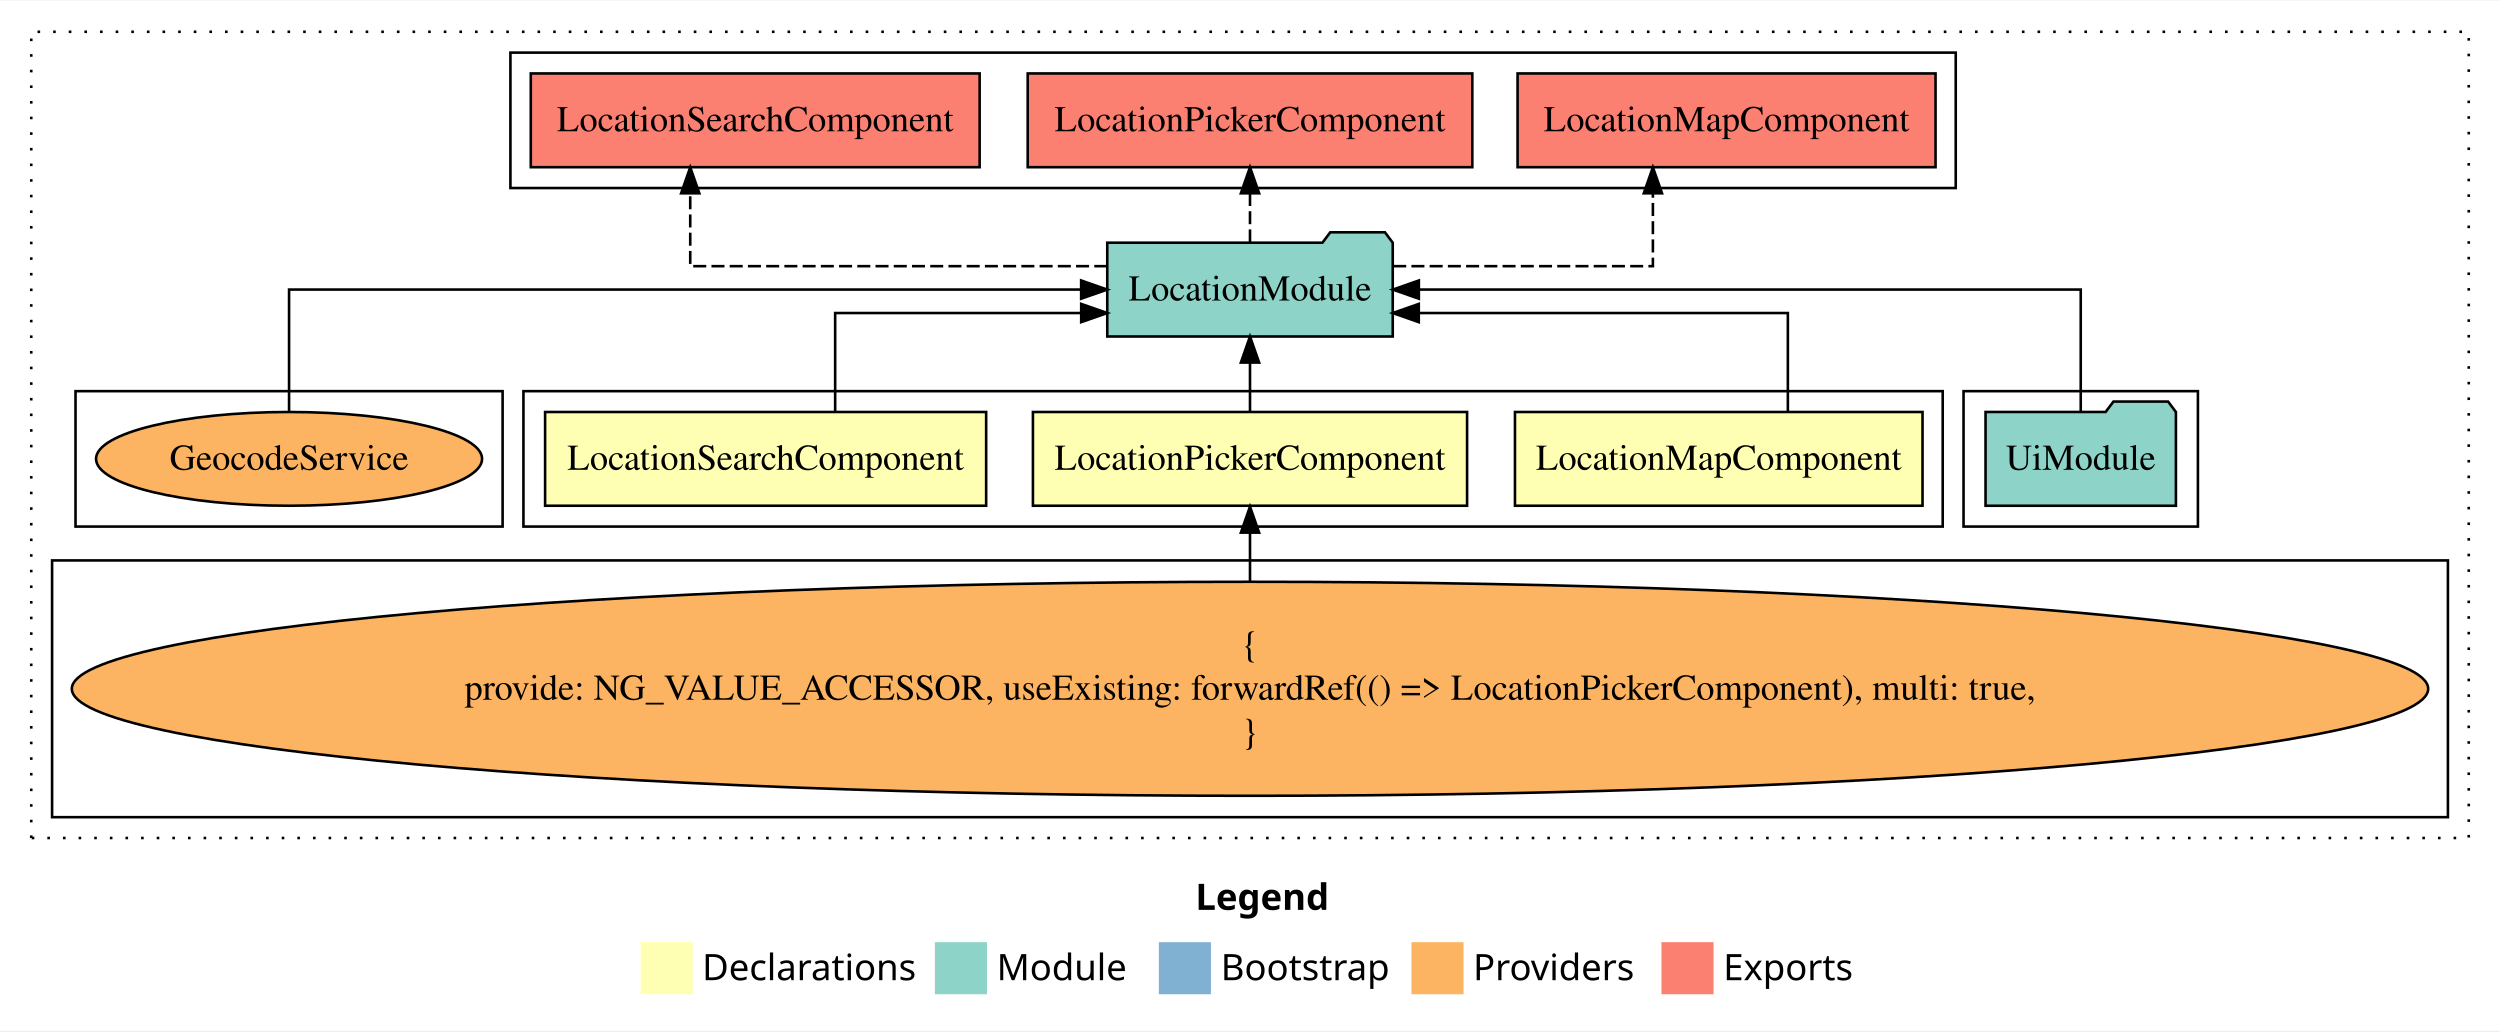
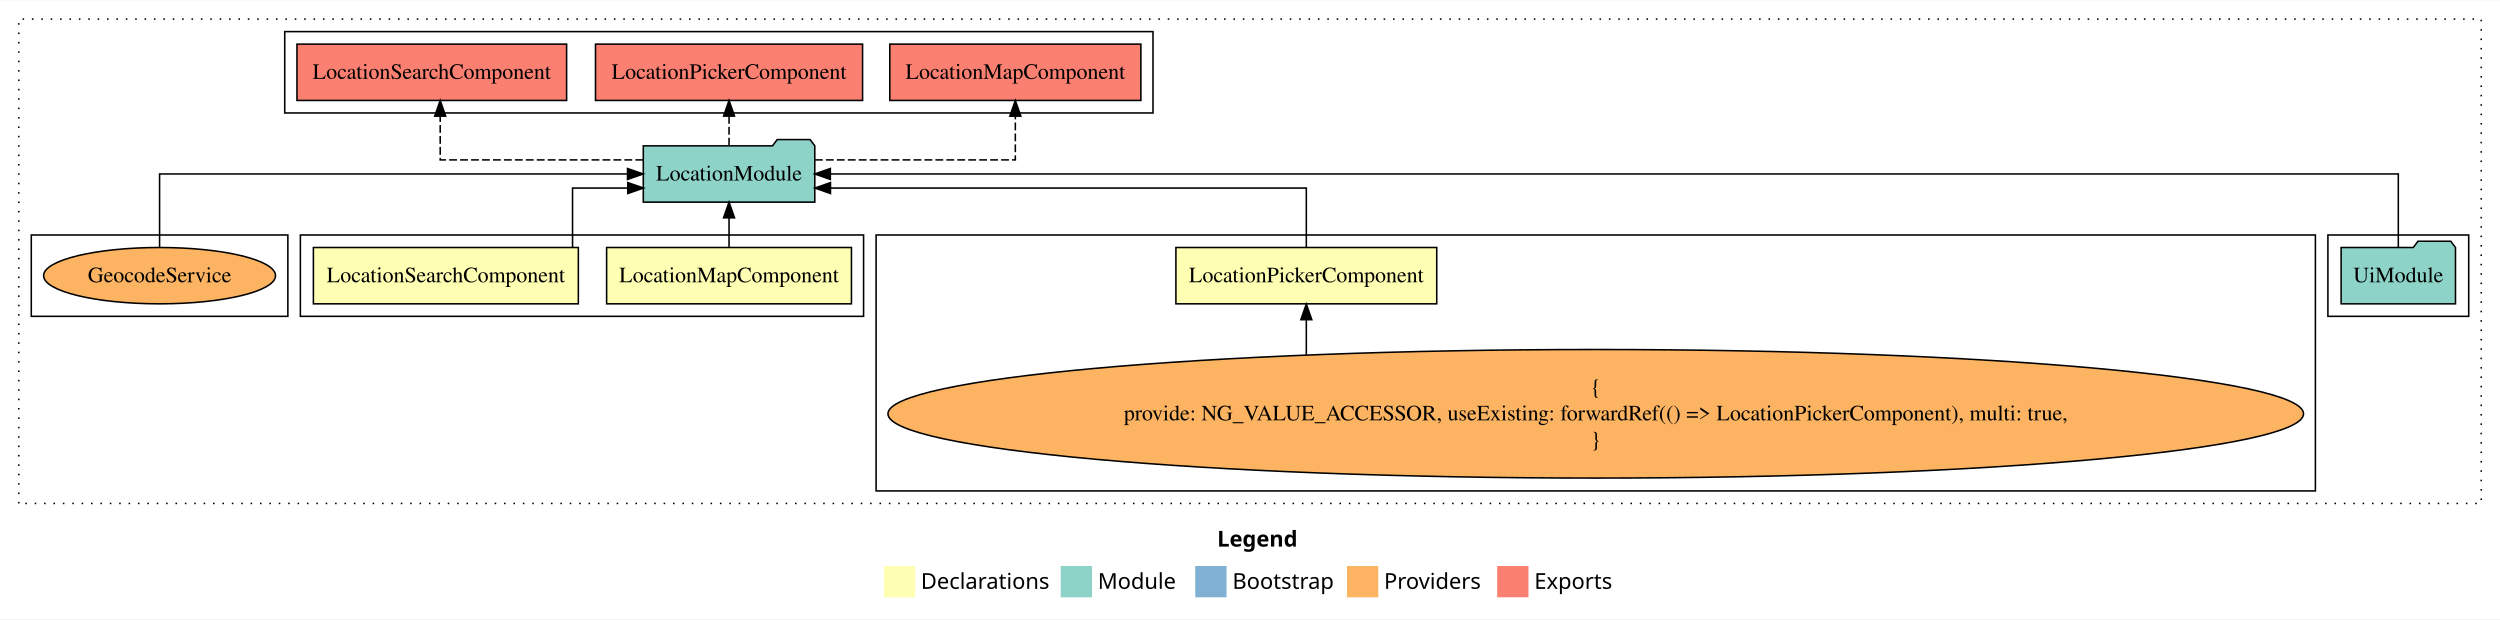
- <svg xmlns="http://www.w3.org/2000/svg" width="960pt" height="396pt" viewBox="0.00 0.00 960.00 395.59">
+ <svg xmlns="http://www.w3.org/2000/svg" width="1598pt" height="396pt" viewBox="0.00 0.00 1598.00 395.59">
  <g id="graph0" class="graph" transform="scale(1 1) rotate(0) translate(4 391.59)">
-     <polygon fill="white" stroke="transparent" points="-4,4 -4,-391.59 956,-391.59 956,4 -4,4" />
-     <text text-anchor="start" x="455.01" y="-42.4" font-family="sans-serif" font-weight="bold" font-size="14.00">Legend</text>
-     <polygon fill="#ffffb3" stroke="transparent" points="242,-10 242,-30 262,-30 262,-10 242,-10" />
-     <text text-anchor="start" x="265.63" y="-15.4" font-family="sans-serif" font-size="14.00">  Declarations</text>
-     <polygon fill="#8dd3c7" stroke="transparent" points="355,-10 355,-30 375,-30 375,-10 355,-10" />
-     <text text-anchor="start" x="378.73" y="-15.4" font-family="sans-serif" font-size="14.00">  Module</text>
-     <polygon fill="#80b1d3" stroke="transparent" points="441,-10 441,-30 461,-30 461,-10 441,-10" />
-     <text text-anchor="start" x="464.78" y="-15.4" font-family="sans-serif" font-size="14.00">  Bootstrap</text>
-     <polygon fill="#fdb462" stroke="transparent" points="538,-10 538,-30 558,-30 558,-10 538,-10" />
-     <text text-anchor="start" x="561.67" y="-15.4" font-family="sans-serif" font-size="14.00">  Providers</text>
-     <polygon fill="#fb8072" stroke="transparent" points="634,-10 634,-30 654,-30 654,-10 634,-10" />
-     <text text-anchor="start" x="657.73" y="-15.4" font-family="sans-serif" font-size="14.00">  Exports</text>
+     <polygon fill="white" stroke="transparent" points="-4,4 -4,-391.59 1594,-391.59 1594,4 -4,4" />
+     <text text-anchor="start" x="774.01" y="-42.4" font-family="sans-serif" font-weight="bold" font-size="14.00">Legend</text>
+     <polygon fill="#ffffb3" stroke="transparent" points="561,-10 561,-30 581,-30 581,-10 561,-10" />
+     <text text-anchor="start" x="584.63" y="-15.4" font-family="sans-serif" font-size="14.00">  Declarations</text>
+     <polygon fill="#8dd3c7" stroke="transparent" points="674,-10 674,-30 694,-30 694,-10 674,-10" />
+     <text text-anchor="start" x="697.73" y="-15.4" font-family="sans-serif" font-size="14.00">  Module</text>
+     <polygon fill="#80b1d3" stroke="transparent" points="760,-10 760,-30 780,-30 780,-10 760,-10" />
+     <text text-anchor="start" x="783.78" y="-15.4" font-family="sans-serif" font-size="14.00">  Bootstrap</text>
+     <polygon fill="#fdb462" stroke="transparent" points="857,-10 857,-30 877,-30 877,-10 857,-10" />
+     <text text-anchor="start" x="880.67" y="-15.4" font-family="sans-serif" font-size="14.00">  Providers</text>
+     <polygon fill="#fb8072" stroke="transparent" points="953,-10 953,-30 973,-30 973,-10 953,-10" />
+     <text text-anchor="start" x="976.73" y="-15.4" font-family="sans-serif" font-size="14.00">  Exports</text>
    <g id="clust1" class="cluster">
-       <polygon fill="none" stroke="black" stroke-dasharray="1,5" points="8,-70 8,-379.59 944,-379.59 944,-70 8,-70" />
+       <polygon fill="none" stroke="black" stroke-dasharray="1,5" points="8,-70 8,-379.59 1582,-379.59 1582,-70 8,-70" />
    </g>
    <g id="clust6" class="cluster">
-       <polygon fill="none" stroke="black" points="750,-189.59 750,-241.59 840,-241.59 840,-189.59 750,-189.59" />
+       <polygon fill="none" stroke="black" points="1484,-189.59 1484,-241.59 1574,-241.59 1574,-189.59 1484,-189.59" />
+     </g>
+     <g id="clust4" class="cluster">
+       <polygon fill="none" stroke="black" points="556,-78 556,-241.59 1476,-241.59 1476,-78 556,-78" />
+     </g>
+     <g id="clust2" class="cluster">
+       <polygon fill="none" stroke="black" points="188,-189.59 188,-241.59 548,-241.59 548,-189.59 188,-189.59" />
    </g>
    <g id="clust7" class="cluster">
-       <polygon fill="none" stroke="black" points="192,-319.59 192,-371.59 747,-371.59 747,-319.59 192,-319.59" />
-     </g>
-     <g id="clust2" class="cluster">
-       <polygon fill="none" stroke="black" points="197,-189.59 197,-241.59 742,-241.59 742,-189.59 197,-189.59" />
-     </g>
-     <g id="clust4" class="cluster">
-       <polygon fill="none" stroke="black" points="16,-78 16,-176.59 936,-176.59 936,-78 16,-78" />
+       <polygon fill="none" stroke="black" points="178,-319.59 178,-371.59 733,-371.59 733,-319.59 178,-319.59" />
    </g>
    <g id="clust9" class="cluster">
-       <polygon fill="none" stroke="black" points="25,-189.59 25,-241.59 189,-241.59 189,-189.59 25,-189.59" />
+       <polygon fill="none" stroke="black" points="16,-189.59 16,-241.59 180,-241.59 180,-189.59 16,-189.59" />
    </g>
    <g id="node1" class="node">
-       <polygon fill="#ffffb3" stroke="black" points="734.25,-233.59 577.75,-233.59 577.75,-197.59 734.25,-197.59 734.25,-233.59" />
-       <text text-anchor="middle" x="656" y="-211.39" font-family="Times,serif" font-size="14.00">LocationMapComponent</text>
+       <polygon fill="#ffffb3" stroke="black" points="540.25,-233.59 383.75,-233.59 383.75,-197.59 540.25,-197.59 540.25,-233.59" />
+       <text text-anchor="middle" x="462" y="-211.39" font-family="Times,serif" font-size="14.00">LocationMapComponent</text>
    </g>
    <g id="node4" class="node">
-       <polygon fill="#8dd3c7" stroke="black" points="530.81,-298.59 527.81,-302.59 506.81,-302.59 503.81,-298.59 421.19,-298.59 421.19,-262.59 530.81,-262.59 530.81,-298.59" />
-       <text text-anchor="middle" x="476" y="-276.39" font-family="Times,serif" font-size="14.00">LocationModule</text>
+       <polygon fill="#8dd3c7" stroke="black" points="516.81,-298.59 513.81,-302.59 492.81,-302.59 489.81,-298.59 407.19,-298.59 407.19,-262.59 516.81,-262.59 516.81,-298.59" />
+       <text text-anchor="middle" x="462" y="-276.39" font-family="Times,serif" font-size="14.00">LocationModule</text>
    </g>
    <g id="edge1" class="edge">
-       <path fill="none" stroke="black" d="M682.54,-233.62C682.54,-249.99 682.54,-271.59 682.54,-271.59 682.54,-271.59 540.81,-271.59 540.81,-271.59" />
-       <polygon fill="black" stroke="black" points="540.81,-268.09 530.81,-271.59 540.81,-275.09 540.81,-268.09" />
+       <path fill="none" stroke="black" d="M462,-233.7C462,-233.7 462,-252.58 462,-252.58" />
+       <polygon fill="black" stroke="black" points="458.5,-252.58 462,-262.58 465.5,-252.58 458.5,-252.58" />
    </g>
    <g id="node2" class="node">
-       <polygon fill="#ffffb3" stroke="black" points="559.36,-233.59 392.64,-233.59 392.64,-197.59 559.36,-197.59 559.36,-233.59" />
-       <text text-anchor="middle" x="476" y="-211.39" font-family="Times,serif" font-size="14.00">LocationPickerComponent</text>
+       <polygon fill="#ffffb3" stroke="black" points="914.36,-233.59 747.64,-233.59 747.64,-197.59 914.36,-197.59 914.36,-233.59" />
+       <text text-anchor="middle" x="831" y="-211.39" font-family="Times,serif" font-size="14.00">LocationPickerComponent</text>
    </g>
    <g id="edge2" class="edge">
-       <path fill="none" stroke="black" d="M476,-233.7C476,-233.7 476,-252.58 476,-252.58" />
-       <polygon fill="black" stroke="black" points="472.5,-252.58 476,-262.58 479.5,-252.58 472.5,-252.58" />
+       <path fill="none" stroke="black" d="M831,-233.62C831,-249.99 831,-271.59 831,-271.59 831,-271.59 526.84,-271.59 526.84,-271.59" />
+       <polygon fill="black" stroke="black" points="526.84,-268.09 516.84,-271.59 526.84,-275.09 526.84,-268.09" />
    </g>
    <g id="node3" class="node">
-       <polygon fill="#ffffb3" stroke="black" points="374.68,-233.59 205.32,-233.59 205.32,-197.59 374.68,-197.59 374.68,-233.59" />
-       <text text-anchor="middle" x="290" y="-211.39" font-family="Times,serif" font-size="14.00">LocationSearchComponent</text>
+       <polygon fill="#ffffb3" stroke="black" points="365.68,-233.59 196.32,-233.59 196.32,-197.59 365.68,-197.59 365.68,-233.59" />
+       <text text-anchor="middle" x="281" y="-211.39" font-family="Times,serif" font-size="14.00">LocationSearchComponent</text>
    </g>
    <g id="edge4" class="edge">
-       <path fill="none" stroke="black" d="M316.7,-233.62C316.7,-249.99 316.7,-271.59 316.7,-271.59 316.7,-271.59 411.18,-271.59 411.18,-271.59" />
-       <polygon fill="black" stroke="black" points="411.18,-275.09 421.18,-271.59 411.18,-268.09 411.18,-275.09" />
+       <path fill="none" stroke="black" d="M361.97,-233.62C361.97,-249.99 361.97,-271.59 361.97,-271.59 361.97,-271.59 397.3,-271.59 397.3,-271.59" />
+       <polygon fill="black" stroke="black" points="397.3,-275.09 407.3,-271.59 397.3,-268.09 397.3,-275.09" />
    </g>
    <g id="node7" class="node">
-       <polygon fill="#fb8072" stroke="black" points="739.25,-363.59 578.75,-363.59 578.75,-327.59 739.25,-327.59 739.25,-363.59" />
-       <text text-anchor="middle" x="659" y="-341.39" font-family="Times,serif" font-size="14.00">LocationMapComponent </text>
+       <polygon fill="#fb8072" stroke="black" points="725.25,-363.59 564.75,-363.59 564.75,-327.59 725.25,-327.59 725.25,-363.59" />
+       <text text-anchor="middle" x="645" y="-341.39" font-family="Times,serif" font-size="14.00">LocationMapComponent </text>
    </g>
    <g id="edge6" class="edge">
-       <path fill="none" stroke="black" stroke-dasharray="5,2" d="M530.98,-289.59C575.45,-289.59 630.71,-289.59 630.71,-289.59 630.71,-289.59 630.71,-317.56 630.71,-317.56" />
-       <polygon fill="black" stroke="black" points="627.21,-317.56 630.71,-327.56 634.21,-317.56 627.21,-317.56" />
+       <path fill="none" stroke="black" stroke-dasharray="5,2" d="M516.91,-289.59C570.81,-289.59 645,-289.59 645,-289.59 645,-289.59 645,-317.56 645,-317.56" />
+       <polygon fill="black" stroke="black" points="641.5,-317.56 645,-327.56 648.5,-317.56 641.5,-317.56" />
    </g>
    <g id="node8" class="node">
-       <polygon fill="#fb8072" stroke="black" points="561.36,-363.59 390.64,-363.59 390.64,-327.59 561.36,-327.59 561.36,-363.59" />
-       <text text-anchor="middle" x="476" y="-341.39" font-family="Times,serif" font-size="14.00">LocationPickerComponent </text>
+       <polygon fill="#fb8072" stroke="black" points="547.36,-363.59 376.64,-363.59 376.64,-327.59 547.36,-327.59 547.36,-363.59" />
+       <text text-anchor="middle" x="462" y="-341.39" font-family="Times,serif" font-size="14.00">LocationPickerComponent </text>
    </g>
    <g id="edge7" class="edge">
-       <path fill="none" stroke="black" stroke-dasharray="5,2" d="M476,-298.7C476,-298.7 476,-317.58 476,-317.58" />
-       <polygon fill="black" stroke="black" points="472.5,-317.58 476,-327.58 479.5,-317.58 472.5,-317.58" />
+       <path fill="none" stroke="black" stroke-dasharray="5,2" d="M462,-298.7C462,-298.7 462,-317.58 462,-317.58" />
+       <polygon fill="black" stroke="black" points="458.5,-317.58 462,-327.58 465.5,-317.58 458.5,-317.58" />
    </g>
    <g id="node9" class="node">
-       <polygon fill="#fb8072" stroke="black" points="372.18,-363.59 199.82,-363.59 199.82,-327.59 372.18,-327.59 372.18,-363.59" />
-       <text text-anchor="middle" x="286" y="-341.39" font-family="Times,serif" font-size="14.00">LocationSearchComponent </text>
+       <polygon fill="#fb8072" stroke="black" points="358.18,-363.59 185.82,-363.59 185.82,-327.59 358.18,-327.59 358.18,-363.59" />
+       <text text-anchor="middle" x="272" y="-341.39" font-family="Times,serif" font-size="14.00">LocationSearchComponent </text>
    </g>
    <g id="edge8" class="edge">
-       <path fill="none" stroke="black" stroke-dasharray="5,2" d="M421.2,-289.59C357.52,-289.59 261.05,-289.59 261.05,-289.59 261.05,-289.59 261.05,-317.56 261.05,-317.56" />
-       <polygon fill="black" stroke="black" points="257.55,-317.56 261.05,-327.56 264.55,-317.56 257.55,-317.56" />
+       <path fill="none" stroke="black" stroke-dasharray="5,2" d="M407.11,-289.59C352.68,-289.59 277.38,-289.59 277.38,-289.59 277.38,-289.59 277.38,-317.56 277.38,-317.56" />
+       <polygon fill="black" stroke="black" points="273.88,-317.56 277.38,-327.56 280.88,-317.56 273.88,-317.56" />
    </g>
    <g id="node5" class="node">
-       <ellipse fill="#fdb462" stroke="black" cx="476" cy="-127.3" rx="452.42" ry="41.09" />
-       <text text-anchor="middle" x="476" y="-139.9" font-family="Times,serif" font-size="14.00">{</text>
-       <text text-anchor="middle" x="476" y="-123.1" font-family="Times,serif" font-size="14.00">    provide: NG_VALUE_ACCESSOR, useExisting: forwardRef(() =&gt; LocationPickerComponent), multi: true,</text>
-       <text text-anchor="middle" x="476" y="-106.3" font-family="Times,serif" font-size="14.00">}</text>
+       <ellipse fill="#fdb462" stroke="black" cx="1016" cy="-127.3" rx="452.42" ry="41.09" />
+       <text text-anchor="middle" x="1016" y="-139.9" font-family="Times,serif" font-size="14.00">{</text>
+       <text text-anchor="middle" x="1016" y="-123.1" font-family="Times,serif" font-size="14.00">    provide: NG_VALUE_ACCESSOR, useExisting: forwardRef(() =&gt; LocationPickerComponent), multi: true,</text>
+       <text text-anchor="middle" x="1016" y="-106.3" font-family="Times,serif" font-size="14.00">}</text>
    </g>
    <g id="edge3" class="edge">
-       <path fill="none" stroke="black" d="M476,-168.6C476,-168.6 476,-187.26 476,-187.26" />
-       <polygon fill="black" stroke="black" points="472.5,-187.26 476,-197.26 479.5,-187.26 472.5,-187.26" />
+       <path fill="none" stroke="black" d="M831,-165C831,-165 831,-187.45 831,-187.45" />
+       <polygon fill="black" stroke="black" points="827.5,-187.45 831,-197.45 834.5,-187.45 827.5,-187.45" />
    </g>
    <g id="node6" class="node">
-       <polygon fill="#8dd3c7" stroke="black" points="831.55,-233.59 828.55,-237.59 807.55,-237.59 804.55,-233.59 758.45,-233.59 758.45,-197.59 831.55,-197.59 831.55,-233.59" />
-       <text text-anchor="middle" x="795" y="-211.39" font-family="Times,serif" font-size="14.00">UiModule</text>
+       <polygon fill="#8dd3c7" stroke="black" points="1565.55,-233.59 1562.55,-237.59 1541.55,-237.59 1538.55,-233.59 1492.45,-233.59 1492.45,-197.59 1565.55,-197.59 1565.55,-233.59" />
+       <text text-anchor="middle" x="1529" y="-211.39" font-family="Times,serif" font-size="14.00">UiModule</text>
    </g>
    <g id="edge5" class="edge">
-       <path fill="none" stroke="black" d="M795,-233.7C795,-252.93 795,-280.59 795,-280.59 795,-280.59 540.84,-280.59 540.84,-280.59" />
-       <polygon fill="black" stroke="black" points="540.84,-277.09 530.84,-280.59 540.84,-284.09 540.84,-277.09" />
+       <path fill="none" stroke="black" d="M1529,-233.7C1529,-252.93 1529,-280.59 1529,-280.59 1529,-280.59 526.75,-280.59 526.75,-280.59" />
+       <polygon fill="black" stroke="black" points="526.75,-277.09 516.75,-280.59 526.75,-284.09 526.75,-277.09" />
    </g>
    <g id="node10" class="node">
-       <ellipse fill="#fdb462" stroke="black" cx="107" cy="-215.59" rx="74.12" ry="18" />
-       <text text-anchor="middle" x="107" y="-211.39" font-family="Times,serif" font-size="14.00">GeocodeService</text>
+       <ellipse fill="#fdb462" stroke="black" cx="98" cy="-215.59" rx="74.12" ry="18" />
+       <text text-anchor="middle" x="98" y="-211.39" font-family="Times,serif" font-size="14.00">GeocodeService</text>
    </g>
    <g id="edge9" class="edge">
-       <path fill="none" stroke="black" d="M107,-233.7C107,-252.93 107,-280.59 107,-280.59 107,-280.59 411.16,-280.59 411.16,-280.59" />
-       <polygon fill="black" stroke="black" points="411.16,-284.09 421.16,-280.59 411.16,-277.09 411.16,-284.09" />
+       <path fill="none" stroke="black" d="M98,-233.7C98,-252.93 98,-280.59 98,-280.59 98,-280.59 397.11,-280.59 397.11,-280.59" />
+       <polygon fill="black" stroke="black" points="397.11,-284.09 407.11,-280.59 397.11,-277.09 397.11,-284.09" />
    </g>
  </g>
</svg>
